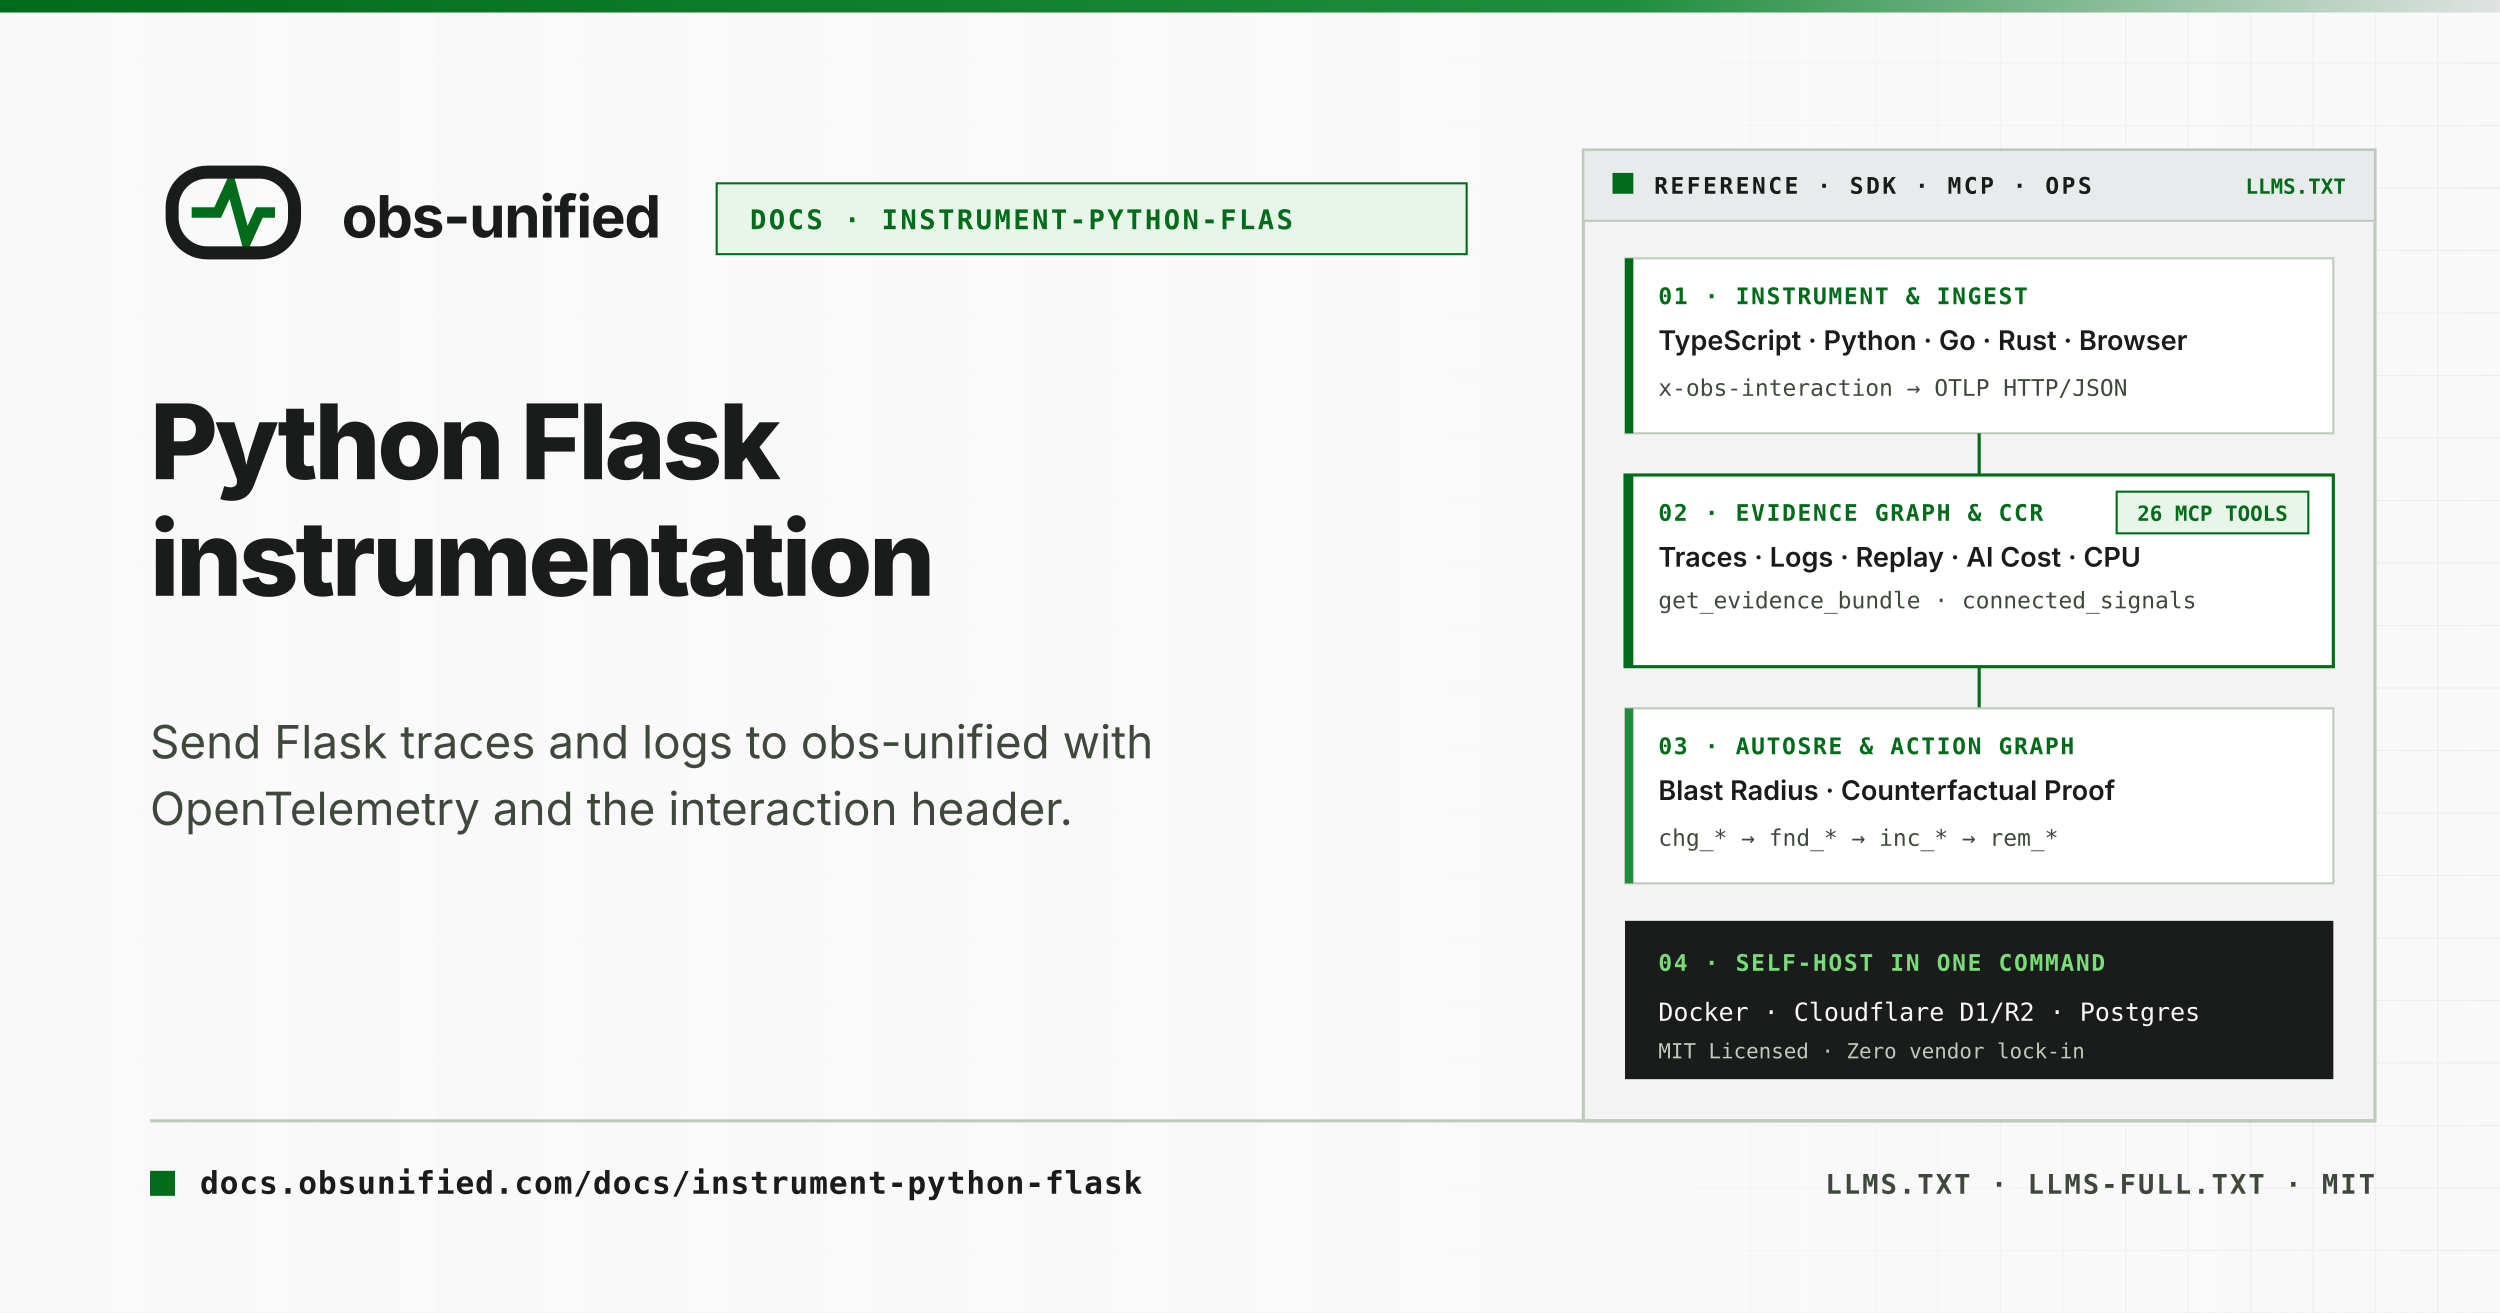
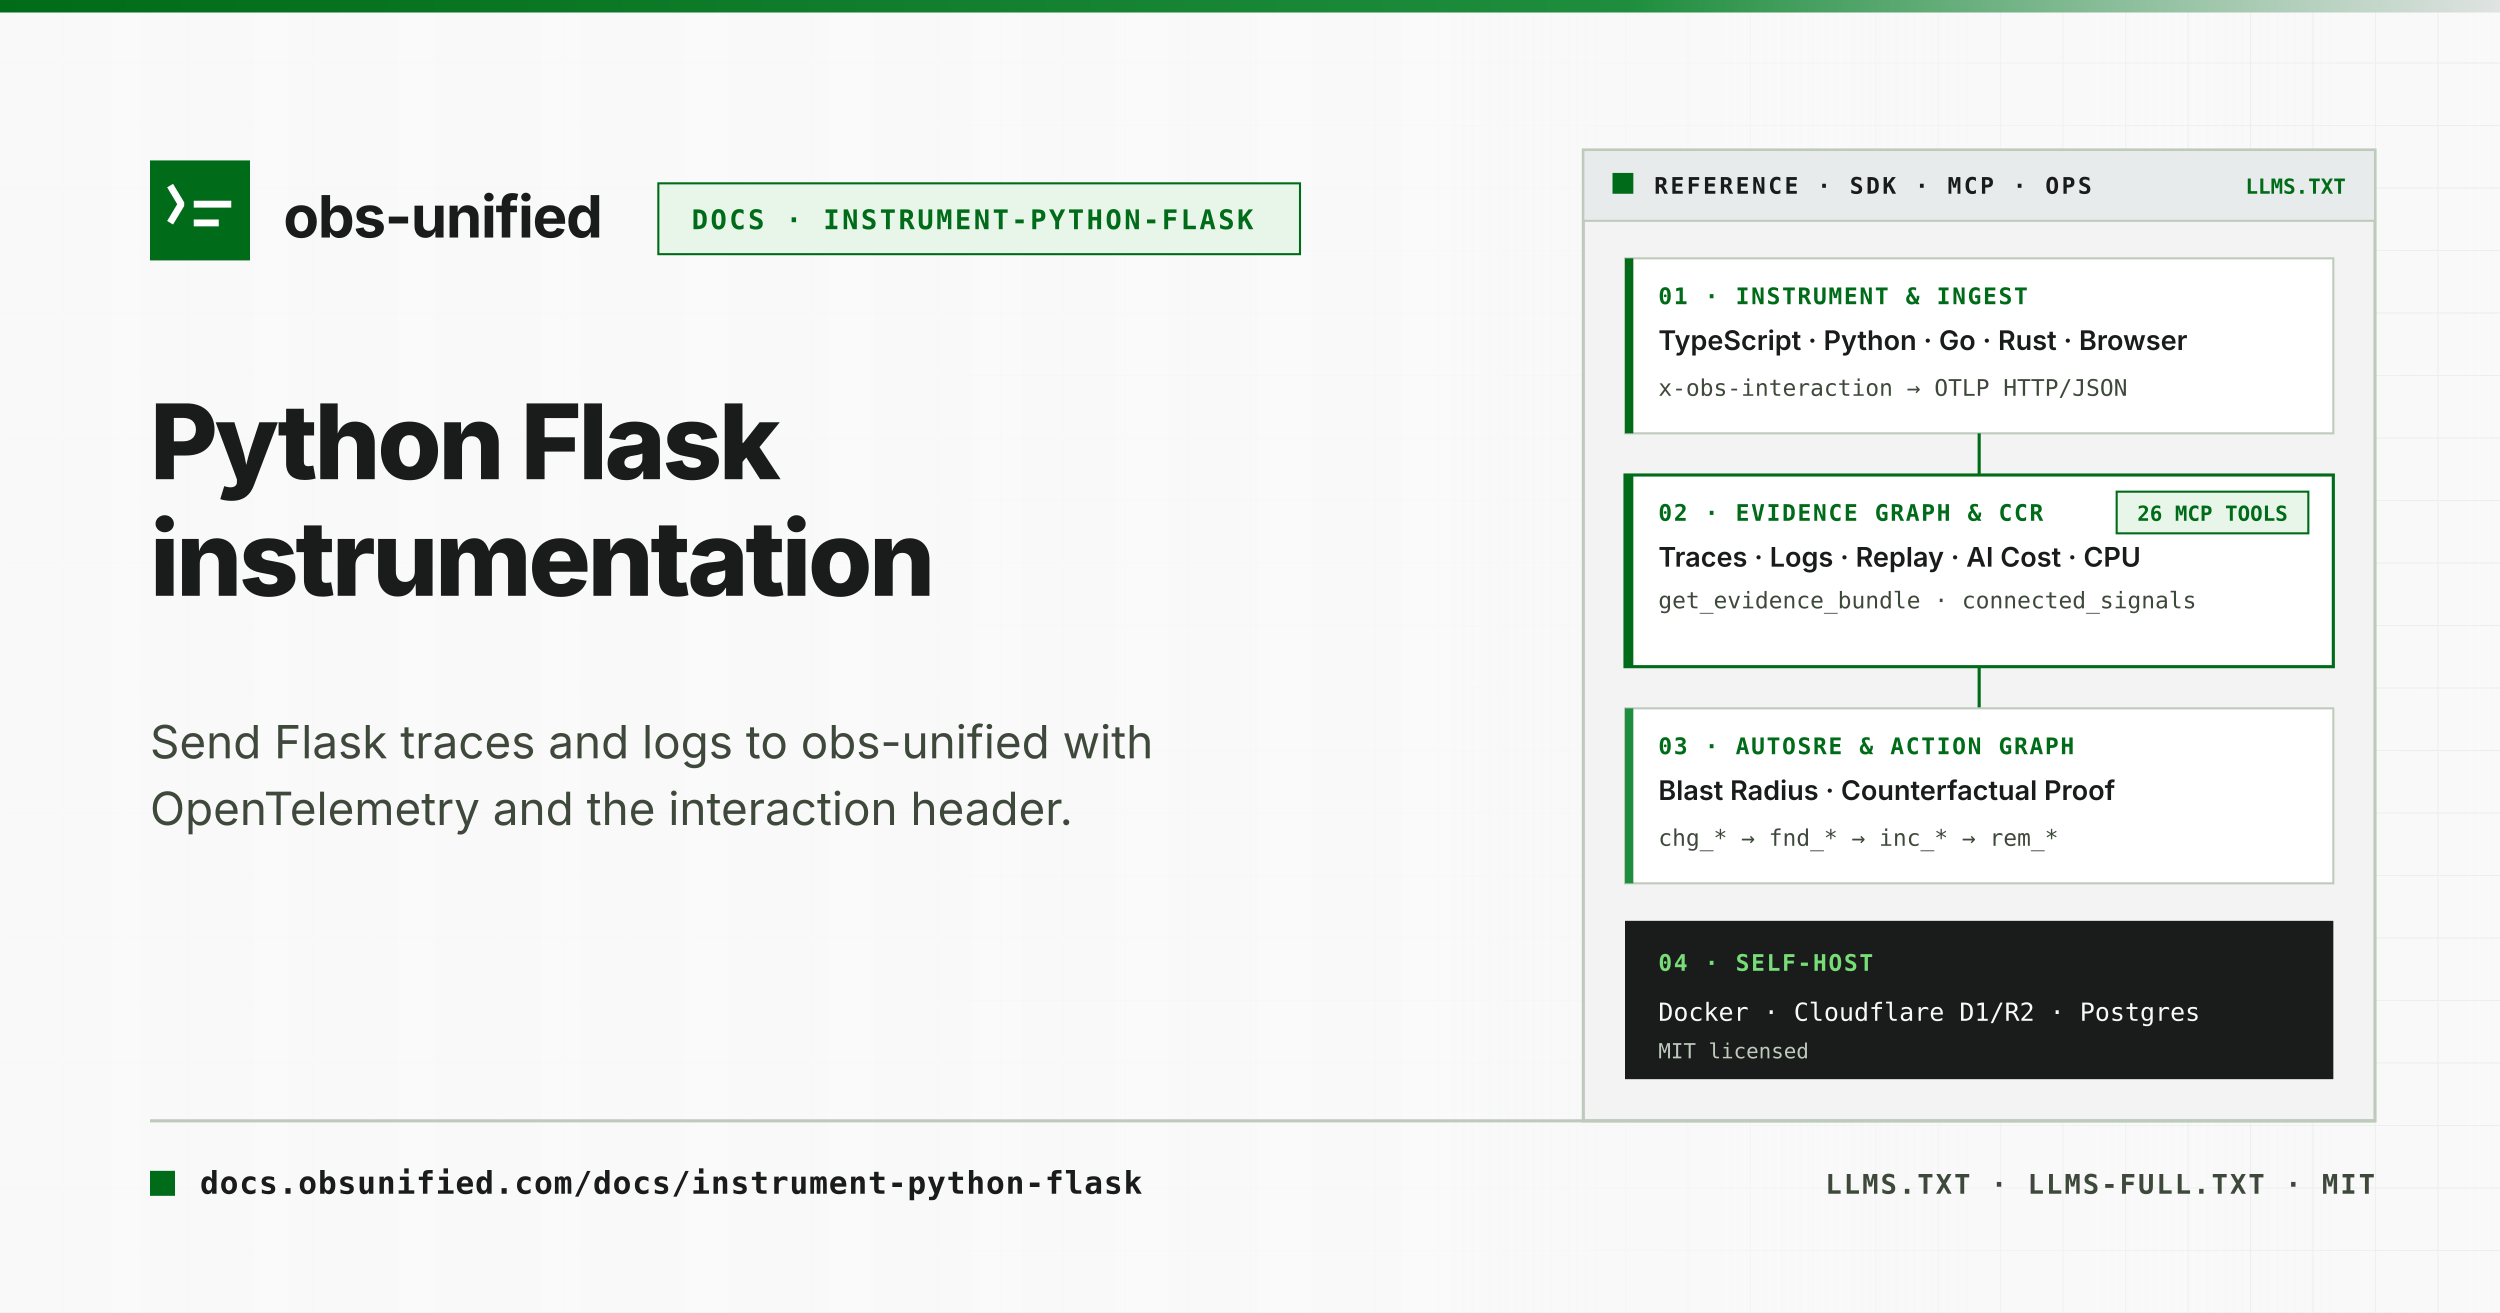
<svg xmlns="http://www.w3.org/2000/svg" viewBox="0 0 1200 630" width="1200" height="630" role="img" aria-label="Python Flask instrumentation — obs-unified documentation">
  <defs>
    <pattern id="grid" width="30" height="30" patternUnits="userSpaceOnUse">
      <path d="M 30 0 L 0 0 0 30" fill="none" stroke="#E2E4E4" stroke-width="1" />
    </pattern>
    <linearGradient id="surfaceFade" x1="0" y1="0" x2="1" y2="0">
      <stop offset="0%" stop-color="#F9F9F9" stop-opacity="0.97" />
      <stop offset="58%" stop-color="#F9F9F9" stop-opacity="0.93" />
      <stop offset="100%" stop-color="#F9F9F9" stop-opacity="0.45" />
    </linearGradient>
    <linearGradient id="accentBar" x1="0" y1="0" x2="1" y2="0">
      <stop offset="0%" stop-color="#006B18" />
      <stop offset="65%" stop-color="#1E8E3E" />
      <stop offset="100%" stop-color="#E2E4E4" />
    </linearGradient>
  </defs>
  <rect width="1200" height="630" fill="#F9F9F9" />
  <rect width="1200" height="630" fill="url(#grid)" />
  <rect width="1200" height="630" fill="url(#surfaceFade)" />
  <rect x="0" y="0" width="1200" height="6" fill="url(#accentBar)" />
  <g transform="translate(760, 72)">
    <rect x="0" y="0" width="380" height="466" fill="#F3F3F3" stroke="#BECABC" stroke-width="1.5" />
    <rect x="0" y="0" width="380" height="34" fill="#E8EBEB" stroke="#BECABC" stroke-width="1" />
    <rect x="14" y="11" width="10" height="10" fill="#006B18" />
    <text x="34" y="21" font-family="'JetBrains Mono', 'SFMono-Regular', Menlo, monospace" font-size="11" font-weight="700" fill="#1A1C1C" letter-spacing="1.2">REFERENCE · SDK · MCP · OPS</text>
    <text x="366" y="21" text-anchor="end" font-family="'JetBrains Mono', 'SFMono-Regular', Menlo, monospace" font-size="10" font-weight="600" fill="#006B18">LLMS.TXT</text>
    <rect x="20" y="52" width="340" height="84" fill="#FFFFFF" stroke="#BECABC" stroke-width="1" />
    <rect x="20" y="52" width="4" height="84" fill="#006B18" />
    <text x="36" y="74" font-family="'JetBrains Mono', 'SFMono-Regular', Menlo, monospace" font-size="11" font-weight="700" fill="#006B18" letter-spacing="0.8">01 · INSTRUMENT &amp; INGEST</text>
    <text x="36" y="96" font-family="'Inter', -apple-system, sans-serif" font-size="13" font-weight="600" fill="#1A1C1C">TypeScript · Python · Go · Rust · Browser</text>
    <text x="36" y="118" font-family="'JetBrains Mono', 'SFMono-Regular', Menlo, monospace" font-size="11" font-weight="500" fill="#3E493B">x-obs-interaction → OTLP HTTP/JSON</text>
    <line x1="190" y1="136" x2="190" y2="156" stroke="#006B18" stroke-width="1.5" />
    <rect x="20" y="156" width="340" height="92" fill="#FFFFFF" stroke="#006B18" stroke-width="1.5" />
    <rect x="20" y="156" width="4" height="92" fill="#006B18" />
    <text x="36" y="178" font-family="'JetBrains Mono', 'SFMono-Regular', Menlo, monospace" font-size="11" font-weight="700" fill="#006B18" letter-spacing="0.8">02 · EVIDENCE GRAPH &amp; CCR</text>
    <text x="36" y="200" font-family="'Inter', -apple-system, sans-serif" font-size="13" font-weight="600" fill="#1A1C1C">Traces · Logs · Replay · AI Cost · CPU</text>
    <text x="36" y="220" font-family="'JetBrains Mono', 'SFMono-Regular', Menlo, monospace" font-size="11" font-weight="500" fill="#3E493B">get_evidence_bundle · connected_signals</text>
    <rect x="256" y="164" width="92" height="20" fill="#E8F5E9" stroke="#006B18" stroke-width="1" />
    <text x="302" y="178" text-anchor="middle" font-family="'JetBrains Mono', 'SFMono-Regular', Menlo, monospace" font-size="10" font-weight="700" fill="#006B18">26 MCP TOOLS</text>
    <line x1="190" y1="248" x2="190" y2="268" stroke="#006B18" stroke-width="1.5" />
    <rect x="20" y="268" width="340" height="84" fill="#FFFFFF" stroke="#BECABC" stroke-width="1" />
    <rect x="20" y="268" width="4" height="84" fill="#1E8E3E" />
    <text x="36" y="290" font-family="'JetBrains Mono', 'SFMono-Regular', Menlo, monospace" font-size="11" font-weight="700" fill="#006B18" letter-spacing="0.8">03 · AUTOSRE &amp; ACTION GRAPH</text>
    <text x="36" y="312" font-family="'Inter', -apple-system, sans-serif" font-size="13" font-weight="600" fill="#1A1C1C">Blast Radius · Counterfactual Proof</text>
    <text x="36" y="334" font-family="'JetBrains Mono', 'SFMono-Regular', Menlo, monospace" font-size="11" font-weight="500" fill="#3E493B">chg_* → fnd_* → inc_* → rem_*</text>
    <rect x="20" y="370" width="340" height="76" fill="#1A1C1C" />
-     <text x="36" y="394" font-family="'JetBrains Mono', 'SFMono-Regular', Menlo, monospace" font-size="11" font-weight="700" fill="#78DC77" letter-spacing="0.8">04 · SELF-HOST IN ONE COMMAND</text>
+     <text x="36" y="394" font-family="'JetBrains Mono', 'SFMono-Regular', Menlo, monospace" font-size="11" font-weight="700" fill="#78DC77" letter-spacing="0.8">04 · SELF-HOST</text>
    <text x="36" y="418" font-family="'JetBrains Mono', 'SFMono-Regular', Menlo, monospace" font-size="12" font-weight="500" fill="#F9F9F9">Docker · Cloudflare D1/R2 · Postgres</text>
-     <text x="36" y="436" font-family="'JetBrains Mono', 'SFMono-Regular', Menlo, monospace" font-size="10" font-weight="500" fill="#BECABC">MIT Licensed · Zero vendor lock-in</text>
+     <text x="36" y="436" font-family="'JetBrains Mono', 'SFMono-Regular', Menlo, monospace" font-size="10" font-weight="500" fill="#BECABC">MIT licensed</text>
  </g>
  <g transform="translate(72, 72)">
-     <g transform="scale(2.5)">
-       <path d="M9 12H13L15.5 6.5L18.5 17.5L21 12H23" stroke="#006B18" stroke-width="2" stroke-linecap="square" stroke-linejoin="miter" fill="none" />
-       <path fill-rule="evenodd" clip-rule="evenodd" d="M11 3C6.582 3 3 6.582 3 11V13C3 17.418 6.582 21 11 21H21C25.418 21 29 17.418 29 13V11C29 6.582 25.418 3 21 3H11ZM11 5.5C7.962 5.5 5.5 7.962 5.5 11V13C5.5 16.038 7.962 18.5 11 18.5H21C24.038 18.5 26.5 16.038 26.5 13V11C26.5 7.962 24.038 5.5 21 5.5H11Z" fill="#1A1C1C" />
+     <g transform="translate(0, 5) scale(1.5)">
+       <rect width="32" height="32" fill="#006B18" />
+       <path d="M7 9 L10 14 L7 19" fill="none" stroke="#FFFFFF" stroke-width="2.2" stroke-linejoin="bevel" stroke-linecap="square" />
+       <rect x="14" y="12.9" width="12" height="2.2" fill="#FFFFFF" />
+       <rect x="14" y="18.9" width="8" height="2.2" fill="#FFFFFF" />
    </g>
-     <text x="92" y="42" font-family="'Inter', -apple-system, BlinkMacSystemFont, 'Segoe UI', sans-serif" font-size="28" font-weight="700" fill="#1A1C1C" letter-spacing="-0.6">obs-unified</text>
-     <rect x="272" y="16" width="360" height="34" fill="#E8F5E9" stroke="#006B18" stroke-width="1" />
-     <text x="288" y="38" font-family="'JetBrains Mono', 'SFMono-Regular', Menlo, monospace" font-size="13" font-weight="700" fill="#006B18" letter-spacing="1.2">DOCS · INSTRUMENT-PYTHON-FLAS</text>
+     <text x="64" y="42" font-family="'Inter', -apple-system, BlinkMacSystemFont, 'Segoe UI', sans-serif" font-size="28" font-weight="700" fill="#1A1C1C" letter-spacing="-0.6">obs-unified</text>
+     <rect x="244" y="16" width="308" height="34" fill="#E8F5E9" stroke="#006B18" stroke-width="1" />
+     <text x="260" y="38" font-family="'JetBrains Mono', 'SFMono-Regular', Menlo, monospace" font-size="13" font-weight="700" fill="#006B18" letter-spacing="1.2">DOCS · INSTRUMENT-PYTHON-FLASK</text>
  </g>
  <text x="72" y="230" font-family="'Inter', -apple-system, BlinkMacSystemFont, 'Segoe UI', sans-serif" font-size="50" font-weight="800" fill="#1A1C1C" letter-spacing="-1.6">Python Flask</text>
  <text x="72" y="286" font-family="'Inter', -apple-system, BlinkMacSystemFont, 'Segoe UI', sans-serif" font-size="50" font-weight="800" fill="#1A1C1C" letter-spacing="-1.6">instrumentation</text>
  <text x="72" y="364" font-family="'Inter', -apple-system, BlinkMacSystemFont, 'Segoe UI', sans-serif" font-size="22" font-weight="400" fill="#3E493B">Send Flask traces and logs to obs-unified with</text>
  <text x="72" y="396" font-family="'Inter', -apple-system, BlinkMacSystemFont, 'Segoe UI', sans-serif" font-size="22" font-weight="400" fill="#3E493B">OpenTelemetry and the interaction header.</text>
  <line x1="72" y1="538" x2="1140" y2="538" stroke="#BECABC" stroke-width="1.5" />
  <rect x="72" y="562" width="12" height="12" fill="#006B18" />
  <text x="96" y="573" font-family="'JetBrains Mono', 'SFMono-Regular', Menlo, monospace" font-size="15" font-weight="700" fill="#1A1C1C" letter-spacing="0.4">docs.obsunified.com/docs/instrument-python-flask</text>
  <text x="1140" y="573" text-anchor="end" font-family="'JetBrains Mono', 'SFMono-Regular', Menlo, monospace" font-size="13" font-weight="600" fill="#3E493B" letter-spacing="1">LLMS.TXT · LLMS-FULL.TXT · MIT</text>
</svg>
